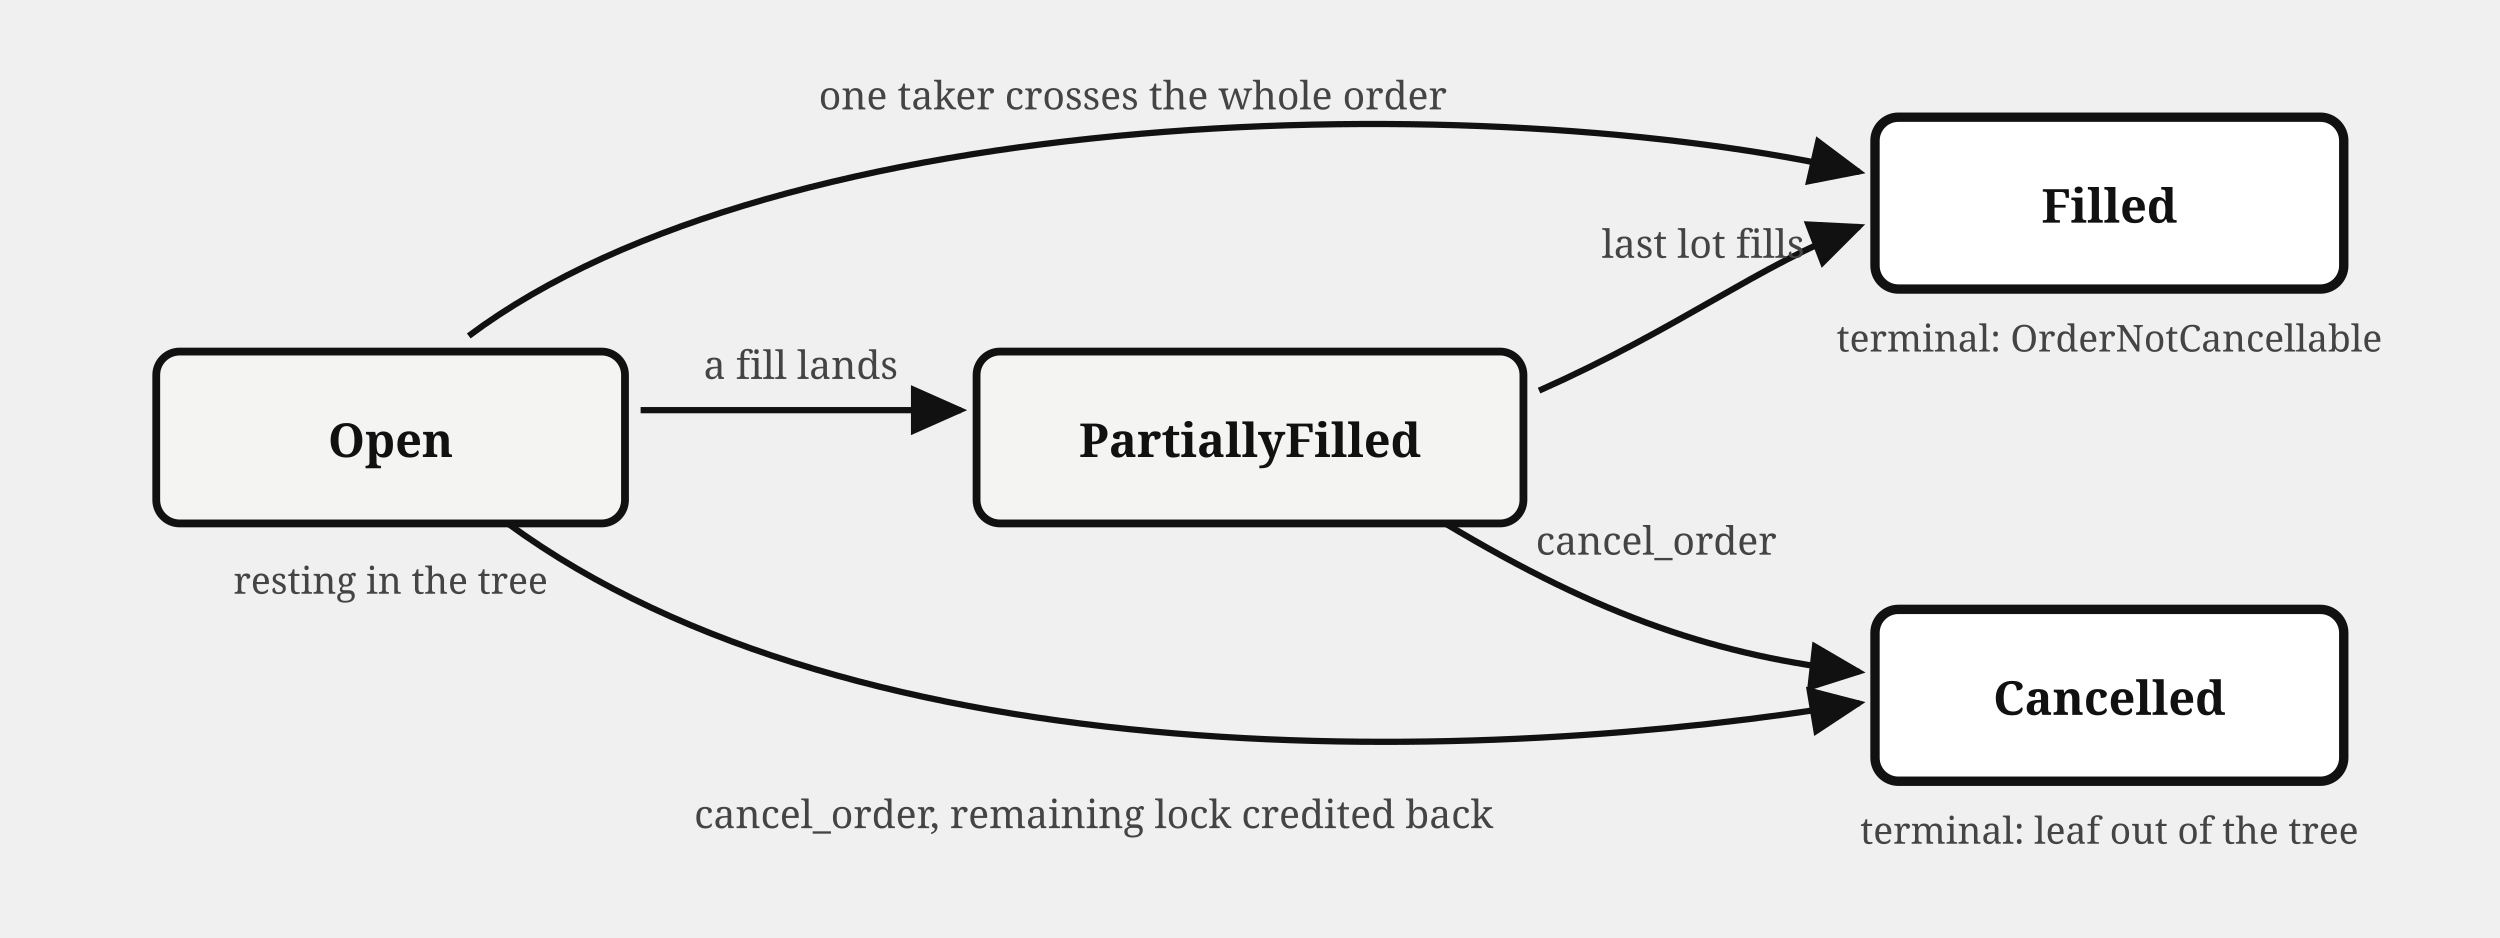
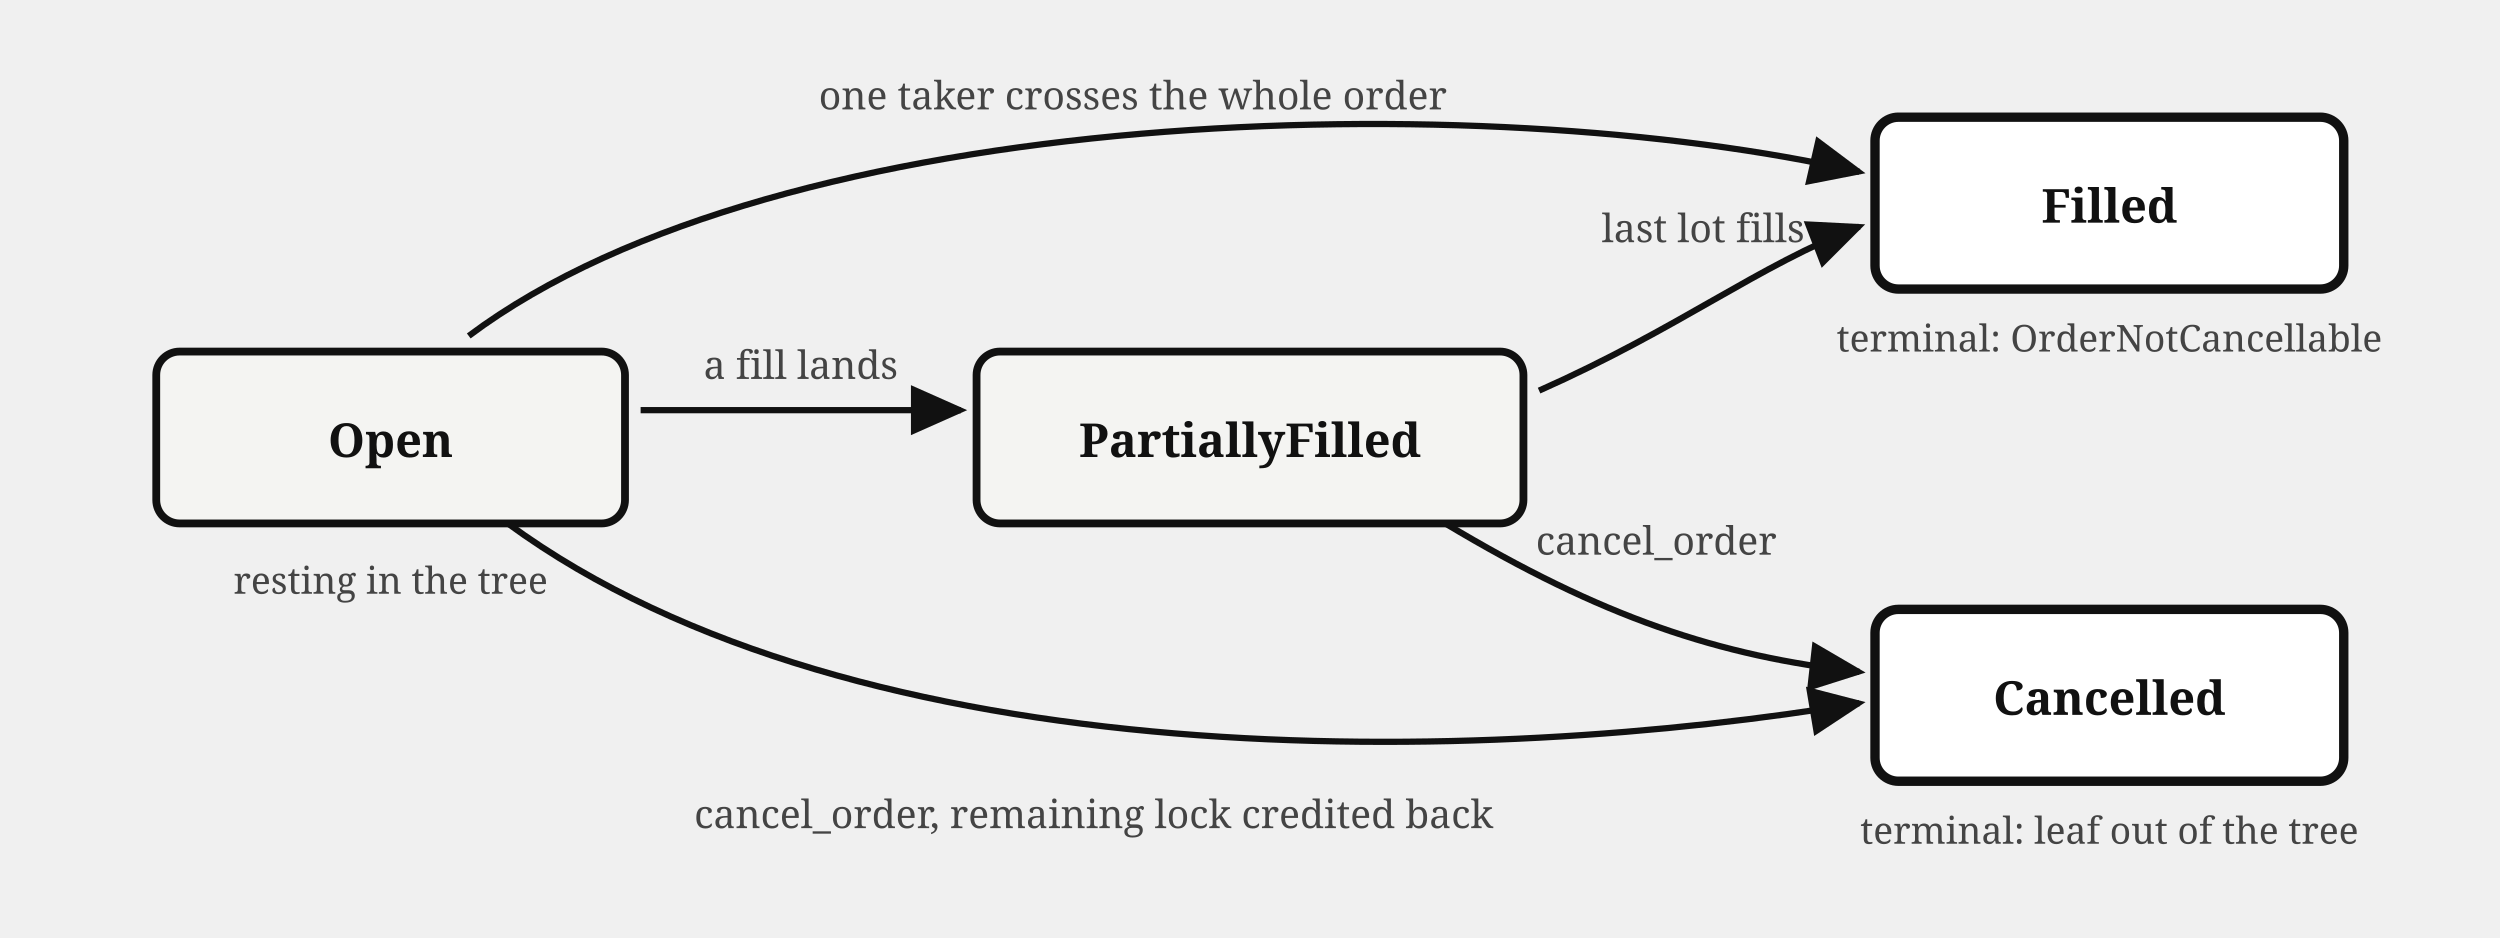
<svg xmlns="http://www.w3.org/2000/svg" viewBox="0 0 640 240" font-family="Georgia, serif" fill="#111">
  <defs>
    <marker id="ob-sm-arr" markerWidth="9" markerHeight="8" refX="8" refY="4" orient="auto">
      <path d="M0,0 L9,4 L0,8 z" fill="#111" />
    </marker>
  </defs>
  <rect x="40" y="90" width="120" height="44" rx="6" fill="#f4f4f2" stroke="#111" stroke-width="2" />
  <text x="100" y="117" font-size="12" font-weight="bold" text-anchor="middle">Open</text>
  <rect x="250" y="90" width="140" height="44" rx="6" fill="#f4f4f2" stroke="#111" stroke-width="2" />
  <text x="320" y="117" font-size="12" font-weight="bold" text-anchor="middle">PartiallyFilled</text>
  <rect x="480" y="30" width="120" height="44" rx="6" fill="#fff" stroke="#111" stroke-width="2.4" />
  <text x="540" y="57" font-size="12" font-weight="bold" text-anchor="middle">Filled</text>
  <rect x="480" y="156" width="120" height="44" rx="6" fill="#fff" stroke="#111" stroke-width="2.4" />
  <text x="540" y="183" font-size="12" font-weight="bold" text-anchor="middle">Cancelled</text>
  <path d="M 164,105 L 246,105" stroke="#111" stroke-width="1.6" marker-end="url(#ob-sm-arr)" />
  <text x="205" y="97" font-size="10" fill="#444" text-anchor="middle">a fill lands</text>
  <path d="M 394,100 C 430,84 450,68 476,58" fill="none" stroke="#111" stroke-width="1.6" marker-end="url(#ob-sm-arr)" />
-   <text x="436" y="66" font-size="10" fill="#444" text-anchor="middle">last lot fills</text>
+   <text x="436" y="62" font-size="10" fill="#444" text-anchor="middle">last lot fills</text>
  <path d="M 120,86 C 200,26 380,22 476,44" fill="none" stroke="#111" stroke-width="1.6" marker-end="url(#ob-sm-arr)" />
  <text x="290" y="28" font-size="10" fill="#444" text-anchor="middle">one taker crosses the whole order</text>
  <path d="M 130,134 C 220,200 380,196 476,180" fill="none" stroke="#111" stroke-width="1.6" marker-end="url(#ob-sm-arr)" />
  <text x="280" y="212" font-size="10" fill="#444" text-anchor="middle">cancel_order, remaining lock credited back</text>
  <path d="M 370,134 C 410,158 440,168 476,172" fill="none" stroke="#111" stroke-width="1.6" marker-end="url(#ob-sm-arr)" />
  <text x="424" y="142" font-size="10" fill="#444" text-anchor="middle">cancel_order</text>
  <text x="540" y="90" font-size="9.5" fill="#444" text-anchor="middle">terminal: OrderNotCancellable</text>
  <text x="540" y="216" font-size="9.5" fill="#444" text-anchor="middle">terminal: leaf out of the tree</text>
  <text x="100" y="152" font-size="9.5" fill="#444" text-anchor="middle">resting in the tree</text>
</svg>
